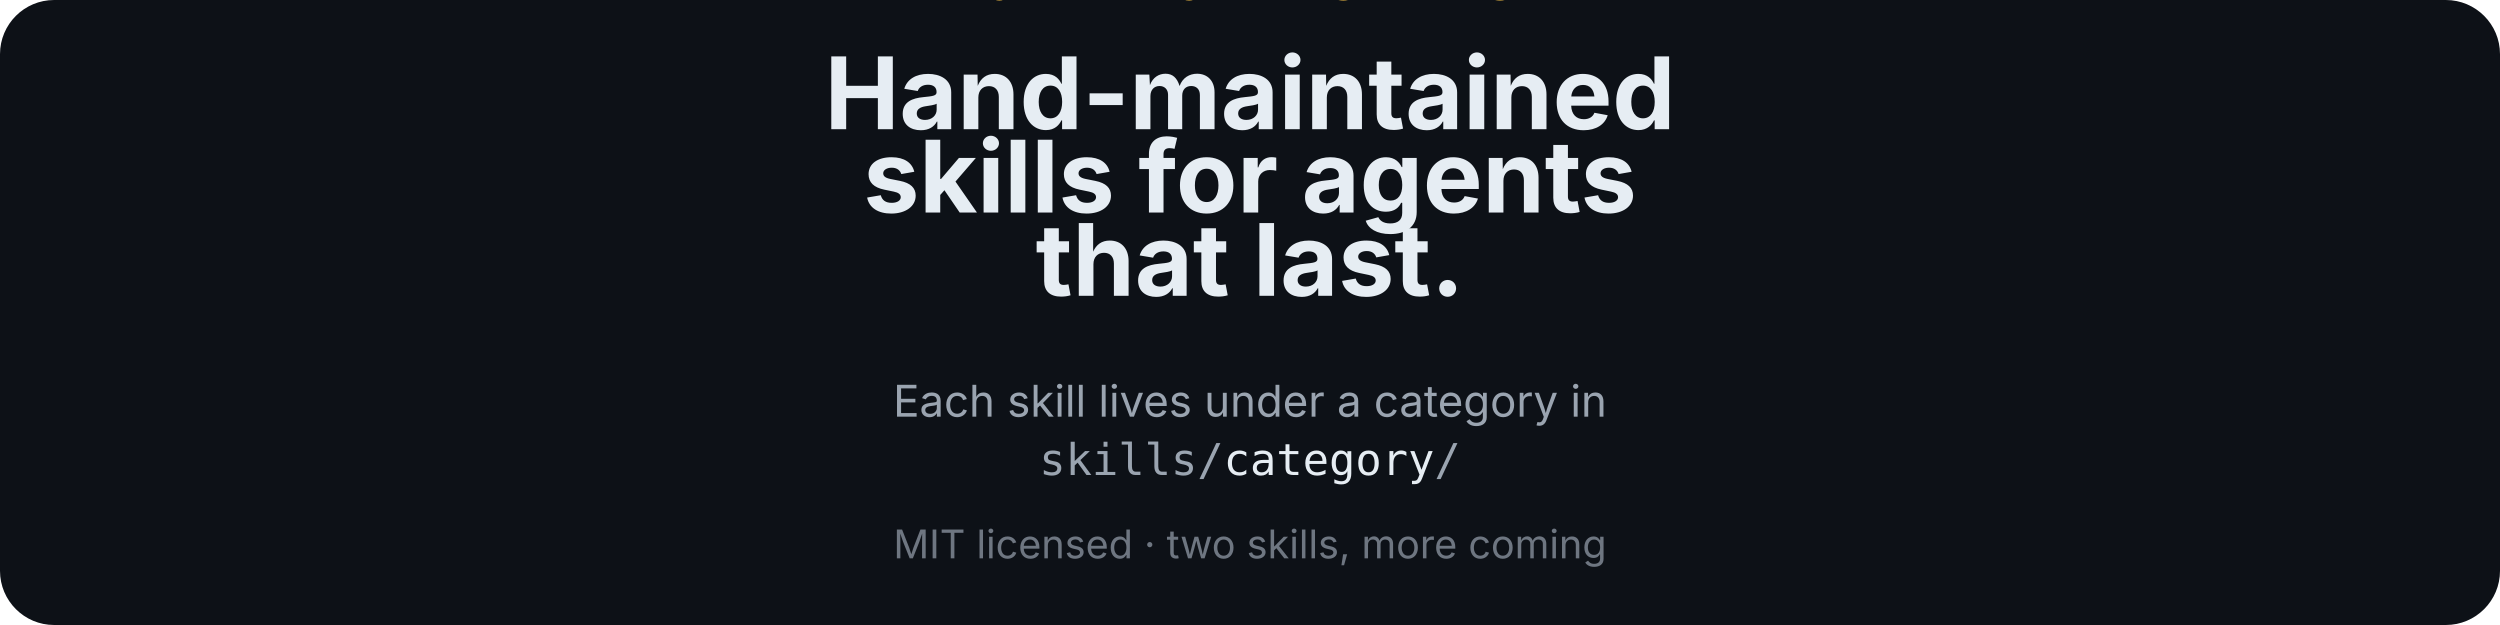
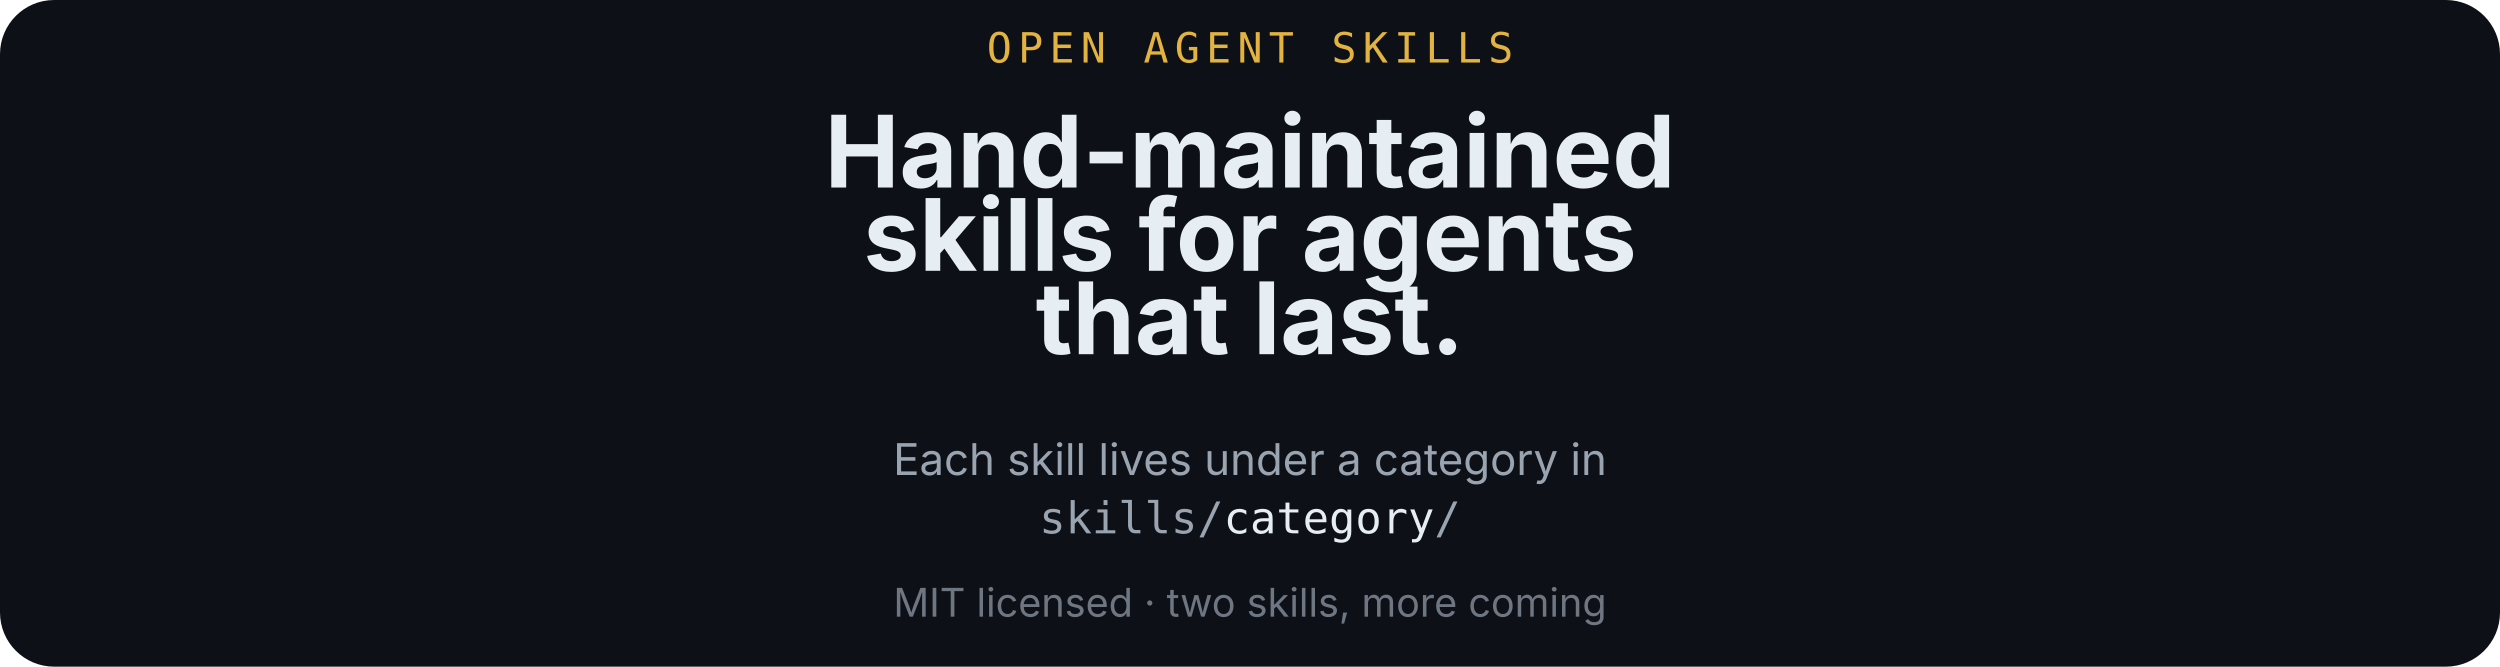
- <svg xmlns="http://www.w3.org/2000/svg" width="1200" height="300" viewBox="0 0 1200 300" role="img" aria-labelledby="title desc">
-   <rect width="1200" height="300" rx="26" fill="#0d1117" />
-   <g id="title-block" transform="translate(600 0)">
+ <svg xmlns="http://www.w3.org/2000/svg" width="1200" height="320" viewBox="0 0 1200 320" role="img" aria-labelledby="title desc">
+   <rect width="1200" height="320" rx="26" fill="#0d1117" />
+   <g id="title-block" transform="translate(600 30)">
    <text x="0" y="0" font-family="ui-monospace,SFMono-Regular,Menlo,monospace" font-size="20" letter-spacing="3" fill="#e3b341" text-anchor="middle">OPEN AGENT SKILLS</text>
-     <text x="0" y="62" font-family="-apple-system,BlinkMacSystemFont,'Segoe UI',PingFang SC,sans-serif" font-size="48" font-weight="700" fill="#e6edf3" text-anchor="middle">Hand-maintained</text>
-     <text x="0" y="102" font-family="-apple-system,BlinkMacSystemFont,'Segoe UI',PingFang SC,sans-serif" font-size="48" font-weight="700" fill="#e6edf3" text-anchor="middle">skills for agents</text>
-     <text x="0" y="142" font-family="-apple-system,BlinkMacSystemFont,'Segoe UI',PingFang SC,sans-serif" font-size="48" font-weight="700" fill="#e6edf3" text-anchor="middle">that last.</text>
-     <text x="0" y="200" font-family="-apple-system,BlinkMacSystemFont,'Segoe UI',PingFang SC,sans-serif" font-size="21" fill="#9aa4b0" text-anchor="middle">Each skill lives under a category in</text>
-     <text x="0" y="228" font-family="ui-monospace,SFMono-Regular,Menlo,monospace" font-size="21" fill="#9aa4b0" text-anchor="middle">skills/<tspan fill="#e6edf3">category</tspan>/</text>
-     <text x="0" y="268" font-family="-apple-system,BlinkMacSystemFont,'Segoe UI',PingFang SC,sans-serif" font-size="19" fill="#6e7681" text-anchor="middle">MIT licensed · two skills, more coming</text>
+     <text x="0" y="60" font-family="-apple-system,BlinkMacSystemFont,'Segoe UI',PingFang SC,sans-serif" font-size="48" font-weight="700" fill="#e6edf3" text-anchor="middle">Hand-maintained</text>
+     <text x="0" y="100" font-family="-apple-system,BlinkMacSystemFont,'Segoe UI',PingFang SC,sans-serif" font-size="48" font-weight="700" fill="#e6edf3" text-anchor="middle">skills for agents</text>
+     <text x="0" y="140" font-family="-apple-system,BlinkMacSystemFont,'Segoe UI',PingFang SC,sans-serif" font-size="48" font-weight="700" fill="#e6edf3" text-anchor="middle">that last.</text>
+     <text x="0" y="198" font-family="-apple-system,BlinkMacSystemFont,'Segoe UI',PingFang SC,sans-serif" font-size="21" fill="#9aa4b0" text-anchor="middle">Each skill lives under a category in</text>
+     <text x="0" y="226" font-family="ui-monospace,SFMono-Regular,Menlo,monospace" font-size="21" fill="#9aa4b0" text-anchor="middle">skills/<tspan fill="#e6edf3">category</tspan>/</text>
+     <text x="0" y="266" font-family="-apple-system,BlinkMacSystemFont,'Segoe UI',PingFang SC,sans-serif" font-size="19" fill="#6e7681" text-anchor="middle">MIT licensed · two skills, more coming</text>
  </g>
</svg>
